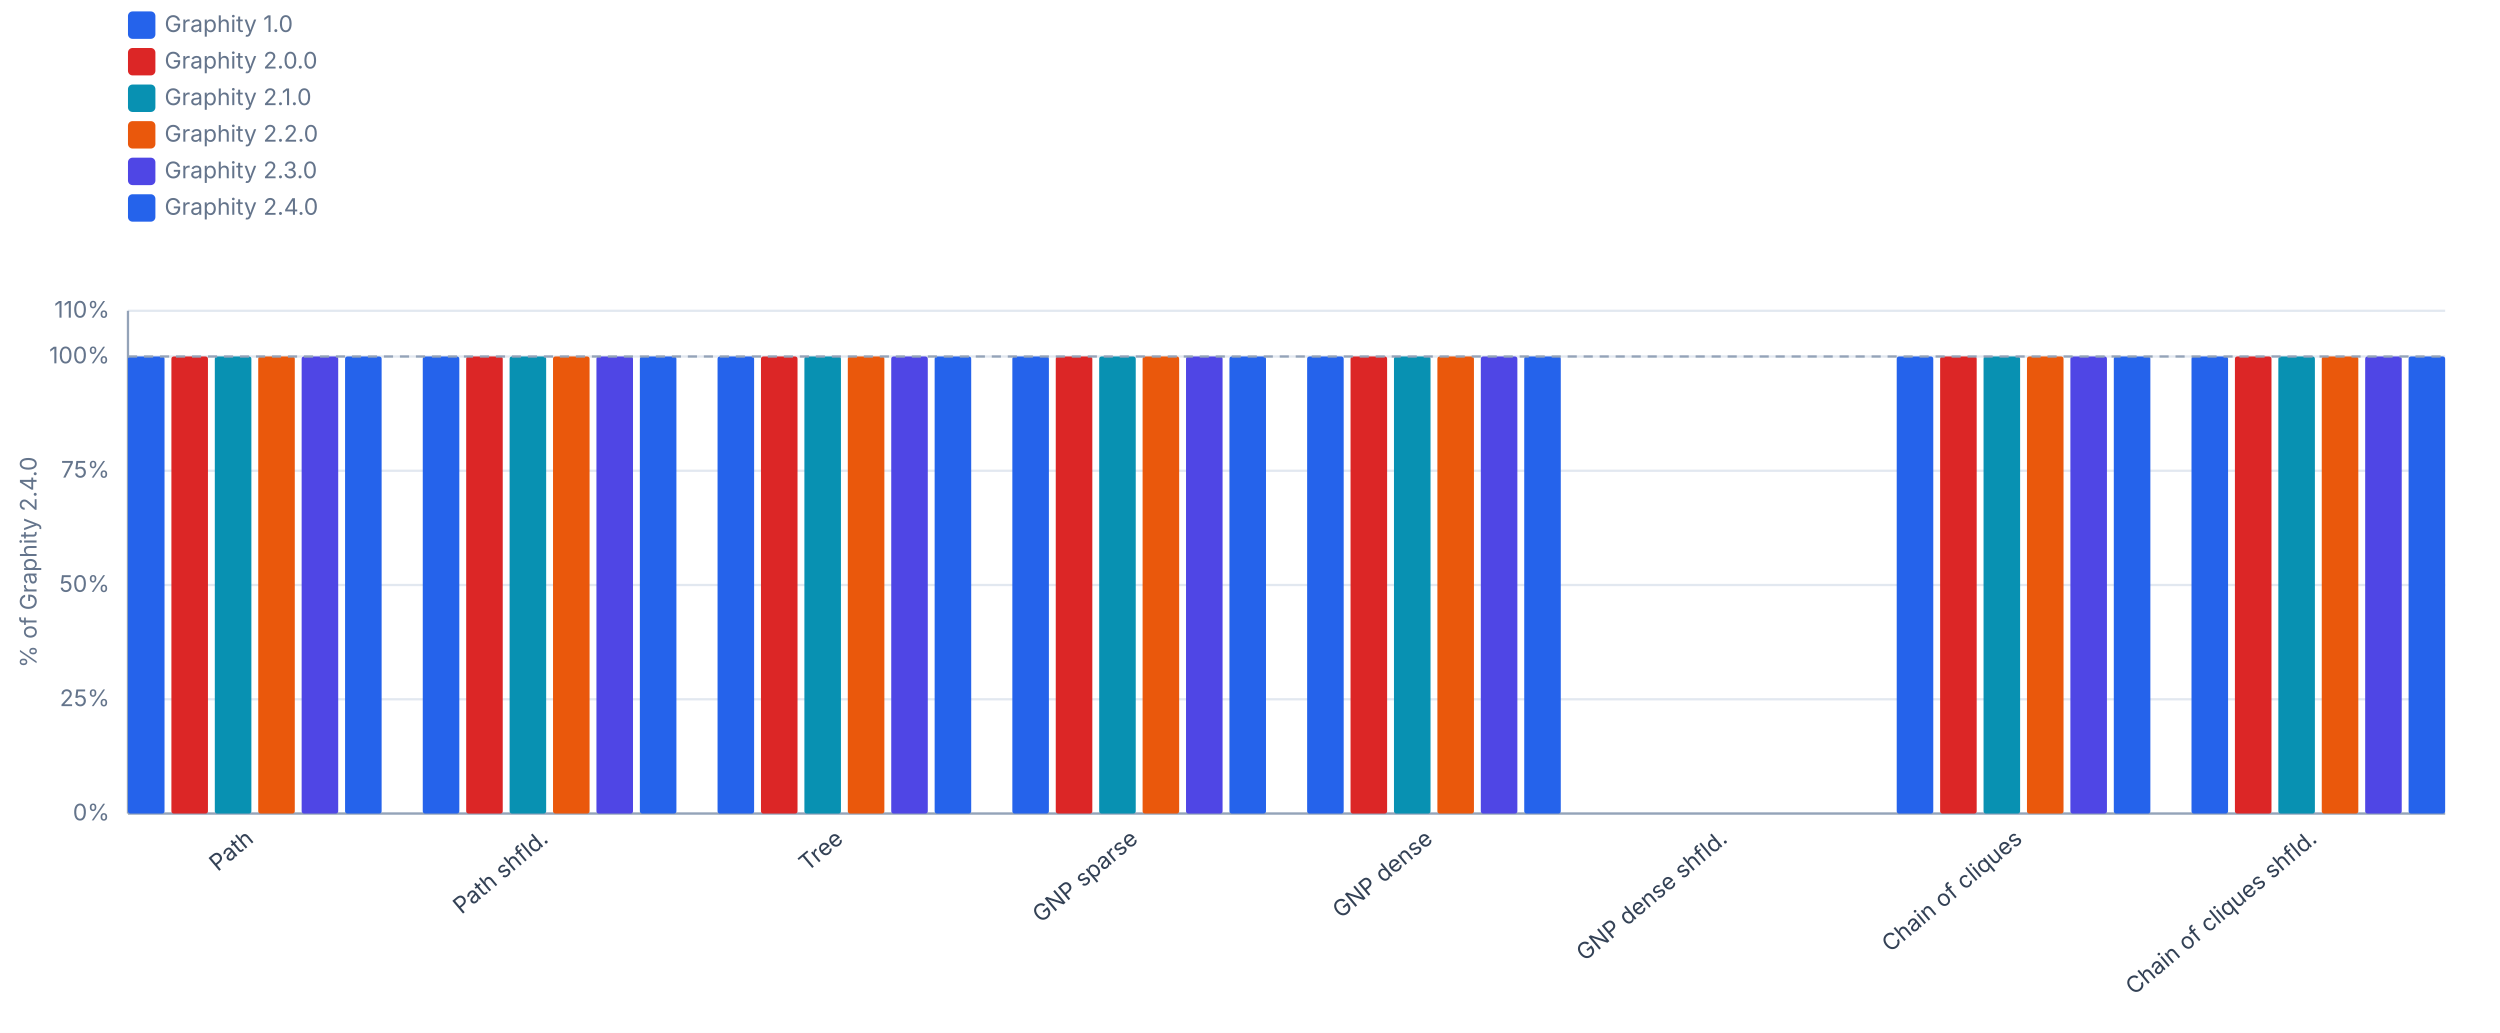
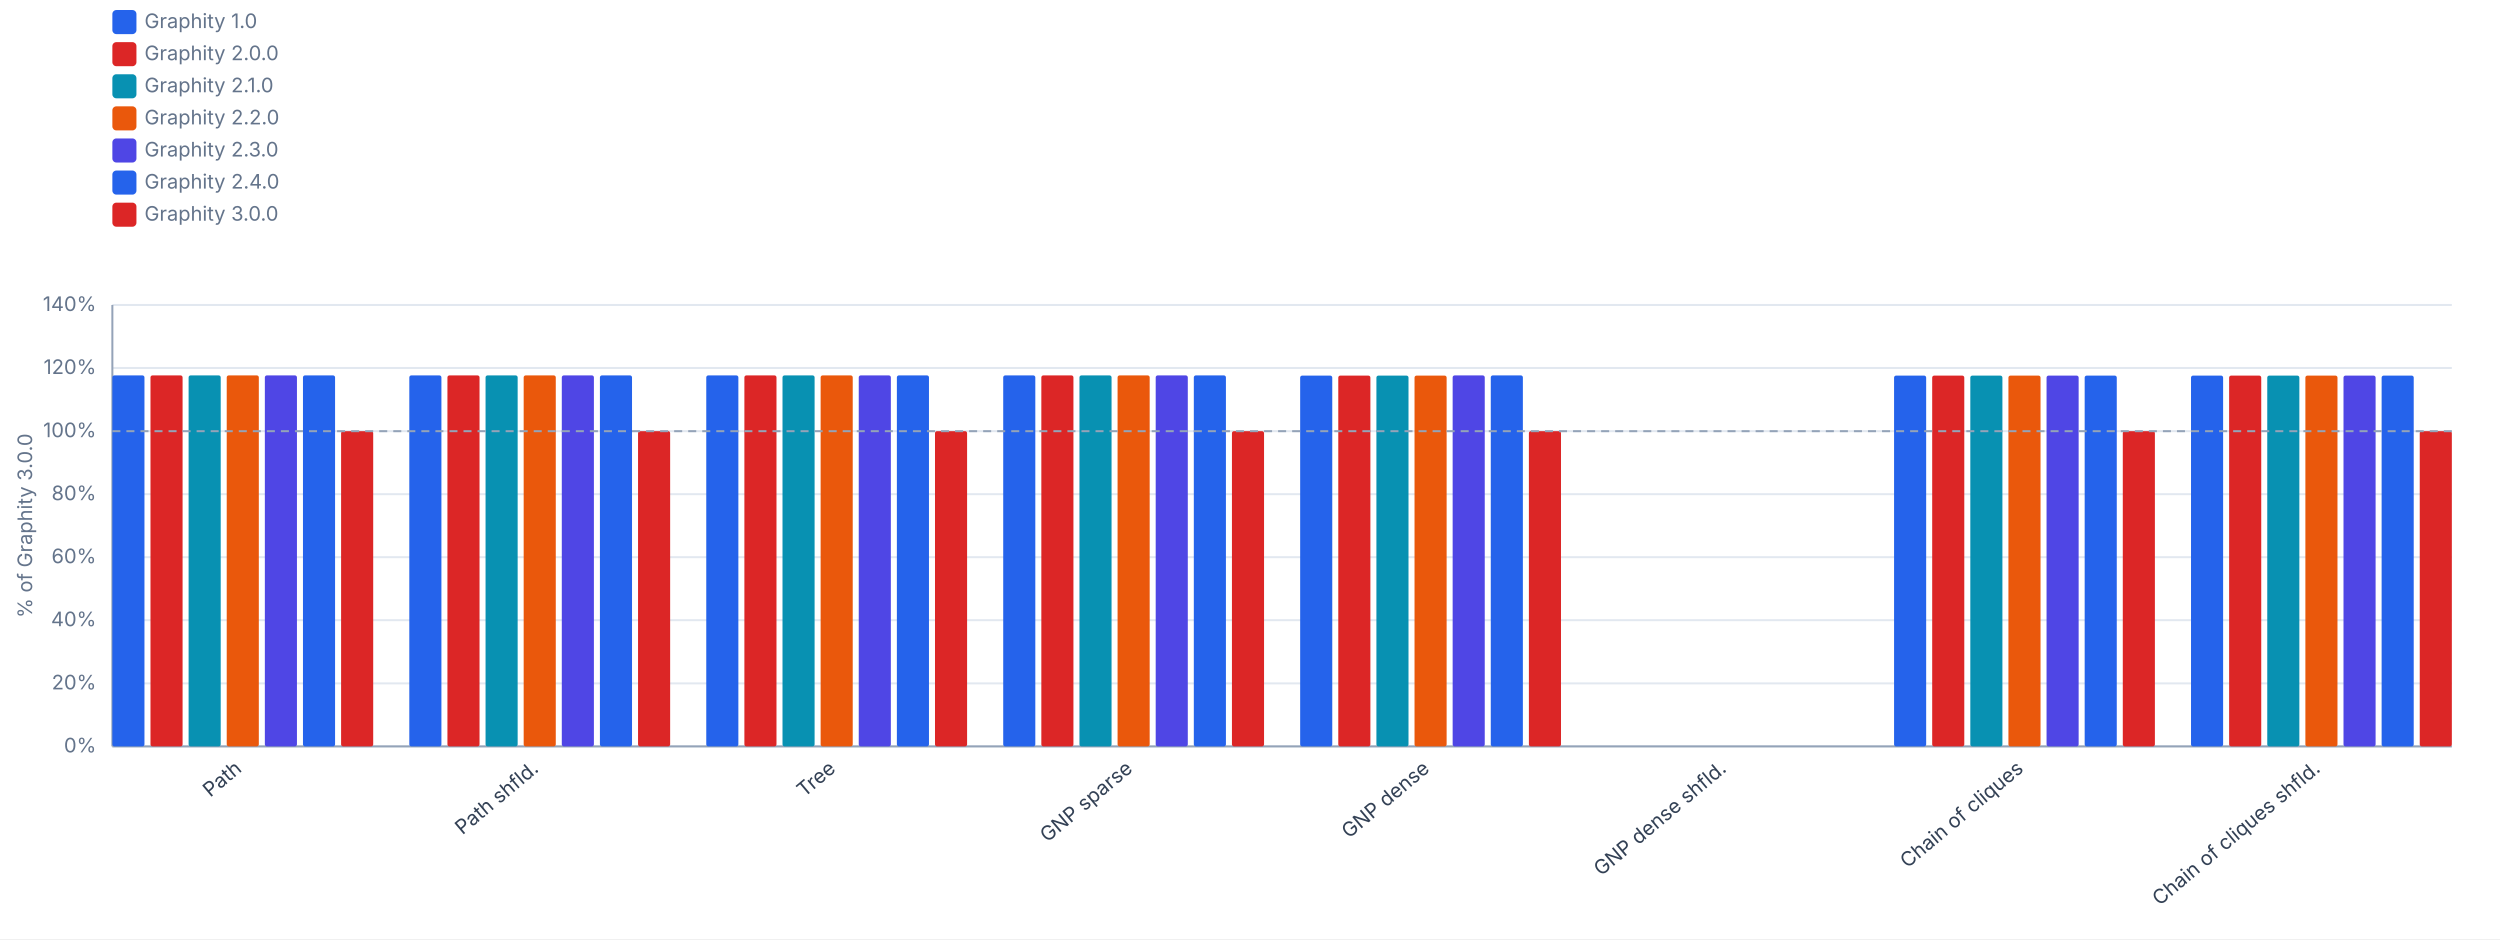
- <svg xmlns="http://www.w3.org/2000/svg" width="1094" height="452" viewBox="0 0 1094 452" role="img">
+ <svg xmlns="http://www.w3.org/2000/svg" width="1246" height="468" viewBox="0 0 1246 468" role="img">
  <style>text{font-family:ui-sans-serif,system-ui,-apple-system,Segoe UI,sans-serif;font-size:11px;fill:#334155}.axis{stroke:#94a3b8;stroke-width:1;fill:none}.grid{stroke:#e2e8f0;stroke-width:1}.ylabel{fill:#64748b;font-size:10px}.tick{fill:#64748b;font-size:10px}.xlabel{font-size:10px}</style>
-   <rect x="0" y="0" width="1094" height="452" fill="#ffffff" />
+   <rect x="0" y="0" width="1246" height="468" fill="#ffffff" />
  <rect x="56" y="5" width="12" height="12" rx="2" fill="#2563eb" />
  <text x="72" y="14" class="tick">Graphity 1.0</text>
  <rect x="56" y="21" width="12" height="12" rx="2" fill="#dc2626" />
  <text x="72" y="30" class="tick">Graphity 2.0.0</text>
  <rect x="56" y="37" width="12" height="12" rx="2" fill="#0891b2" />
  <text x="72" y="46" class="tick">Graphity 2.1.0</text>
  <rect x="56" y="53" width="12" height="12" rx="2" fill="#ea580c" />
  <text x="72" y="62" class="tick">Graphity 2.2.0</text>
  <rect x="56" y="69" width="12" height="12" rx="2" fill="#4f46e5" />
  <text x="72" y="78" class="tick">Graphity 2.3.0</text>
  <rect x="56" y="85" width="12" height="12" rx="2" fill="#2563eb" />
  <text x="72" y="94" class="tick">Graphity 2.4.0</text>
-   <line class="grid" x1="56" y1="356.0" x2="1070" y2="356.0" />
-   <text class="tick" x="48" y="359.0" text-anchor="end">0%</text>
-   <line class="grid" x1="56" y1="306.0" x2="1070" y2="306.0" />
-   <text class="tick" x="48" y="309.0" text-anchor="end">25%</text>
-   <line class="grid" x1="56" y1="256.0" x2="1070" y2="256.0" />
-   <text class="tick" x="48" y="259.0" text-anchor="end">50%</text>
-   <line class="grid" x1="56" y1="206.0" x2="1070" y2="206.0" />
-   <text class="tick" x="48" y="209.0" text-anchor="end">75%</text>
-   <line class="grid" x1="56" y1="156.0" x2="1070" y2="156.0" />
-   <text class="tick" x="48" y="159.0" text-anchor="end">100%</text>
-   <line class="grid" x1="56" y1="136.0" x2="1070" y2="136.0" />
-   <text class="tick" x="48" y="139.0" text-anchor="end">110%</text>
-   <line class="axis" x1="56" y1="136" x2="56" y2="356" />
-   <line class="axis" x1="56" y1="356" x2="1070" y2="356" />
-   <text class="ylabel" x="16" y="246.0" text-anchor="middle" transform="rotate(-90 16 246.0)">% of Graphity 2.4.0</text>
-   <text class="xlabel" x="111.5" y="368.0" text-anchor="end" transform="rotate(-40 111.5 368.0)">Path</text>
-   <rect x="56.0" y="156.0" width="16" height="200.0" fill="#2563eb" rx="1" />
-   <rect x="75.0" y="156.0" width="16" height="200.0" fill="#dc2626" rx="1" />
-   <rect x="94.0" y="156.0" width="16" height="200.0" fill="#0891b2" rx="1" />
-   <rect x="113.0" y="156.0" width="16" height="200.0" fill="#ea580c" rx="1" />
-   <rect x="132.0" y="156.0" width="16" height="200.0" fill="#4f46e5" rx="1" />
-   <rect x="151.0" y="156.0" width="16" height="200.0" fill="#2563eb" rx="1" />
-   <text class="xlabel" x="240.5" y="368.0" text-anchor="end" transform="rotate(-40 240.5 368.0)">Path shfld.</text>
-   <rect x="185.0" y="156.0" width="16" height="200.0" fill="#2563eb" rx="1" />
-   <rect x="204.0" y="156.0" width="16" height="200.0" fill="#dc2626" rx="1" />
-   <rect x="223.0" y="156.0" width="16" height="200.0" fill="#0891b2" rx="1" />
-   <rect x="242.0" y="156.0" width="16" height="200.0" fill="#ea580c" rx="1" />
-   <rect x="261.0" y="156.0" width="16" height="200.0" fill="#4f46e5" rx="1" />
-   <rect x="280.0" y="156.0" width="16" height="200.0" fill="#2563eb" rx="1" />
-   <text class="xlabel" x="369.5" y="368.0" text-anchor="end" transform="rotate(-40 369.5 368.0)">Tree</text>
-   <rect x="314.0" y="156.0" width="16" height="200.0" fill="#2563eb" rx="1" />
-   <rect x="333.0" y="156.0" width="16" height="200.0" fill="#dc2626" rx="1" />
-   <rect x="352.0" y="156.0" width="16" height="200.0" fill="#0891b2" rx="1" />
-   <rect x="371.0" y="156.0" width="16" height="200.0" fill="#ea580c" rx="1" />
-   <rect x="390.0" y="156.0" width="16" height="200.0" fill="#4f46e5" rx="1" />
-   <rect x="409.0" y="156.0" width="16" height="200.0" fill="#2563eb" rx="1" />
-   <text class="xlabel" x="498.5" y="368.0" text-anchor="end" transform="rotate(-40 498.5 368.0)">GNP sparse</text>
-   <rect x="443.0" y="156.0" width="16" height="200.0" fill="#2563eb" rx="1" />
-   <rect x="462.0" y="156.0" width="16" height="200.0" fill="#dc2626" rx="1" />
-   <rect x="481.0" y="156.0" width="16" height="200.0" fill="#0891b2" rx="1" />
-   <rect x="500.0" y="156.0" width="16" height="200.0" fill="#ea580c" rx="1" />
-   <rect x="519.0" y="156.0" width="16" height="200.0" fill="#4f46e5" rx="1" />
-   <rect x="538.0" y="156.0" width="16" height="200.0" fill="#2563eb" rx="1" />
-   <text class="xlabel" x="627.5" y="368.0" text-anchor="end" transform="rotate(-40 627.5 368.0)">GNP dense</text>
-   <rect x="572.0" y="156.0" width="16" height="200.0" fill="#2563eb" rx="1" />
-   <rect x="591.0" y="156.0" width="16" height="200.0" fill="#dc2626" rx="1" />
-   <rect x="610.0" y="156.0" width="16" height="200.0" fill="#0891b2" rx="1" />
-   <rect x="629.0" y="156.0" width="16" height="200.0" fill="#ea580c" rx="1" />
-   <rect x="648.0" y="156.0" width="16" height="200.0" fill="#4f46e5" rx="1" />
-   <rect x="667.0" y="156.0" width="16" height="200.0" fill="#2563eb" rx="1" />
-   <text class="xlabel" x="756.5" y="368.0" text-anchor="end" transform="rotate(-40 756.5 368.0)">GNP dense shfld.</text>
-   <text class="xlabel" x="885.5" y="368.0" text-anchor="end" transform="rotate(-40 885.5 368.0)">Chain of cliques</text>
-   <rect x="830.0" y="156.0" width="16" height="200.0" fill="#2563eb" rx="1" />
-   <rect x="849.0" y="156.0" width="16" height="200.0" fill="#dc2626" rx="1" />
-   <rect x="868.0" y="156.0" width="16" height="200.0" fill="#0891b2" rx="1" />
-   <rect x="887.0" y="156.0" width="16" height="200.0" fill="#ea580c" rx="1" />
-   <rect x="906.0" y="156.0" width="16" height="200.0" fill="#4f46e5" rx="1" />
-   <rect x="925.0" y="156.0" width="16" height="200.0" fill="#2563eb" rx="1" />
-   <text class="xlabel" x="1014.5" y="368.0" text-anchor="end" transform="rotate(-40 1014.5 368.0)">Chain of cliques shfld.</text>
-   <rect x="959.0" y="156.0" width="16" height="200.0" fill="#2563eb" rx="1" />
-   <rect x="978.0" y="156.0" width="16" height="200.0" fill="#dc2626" rx="1" />
-   <rect x="997.0" y="156.0" width="16" height="200.0" fill="#0891b2" rx="1" />
-   <rect x="1016.0" y="156.0" width="16" height="200.0" fill="#ea580c" rx="1" />
-   <rect x="1035.0" y="156.0" width="16" height="200.0" fill="#4f46e5" rx="1" />
-   <rect x="1054.0" y="156.0" width="16" height="200.0" fill="#2563eb" rx="1" />
-   <line x1="56" y1="156.0" x2="1070" y2="156.0" stroke="#94a3b8" stroke-width="1" stroke-dasharray="4 3" />
+   <rect x="56" y="101" width="12" height="12" rx="2" fill="#dc2626" />
+   <text x="72" y="110" class="tick">Graphity 3.0.0</text>
+   <line class="grid" x1="56" y1="372.0" x2="1222" y2="372.0" />
+   <text class="tick" x="48" y="375.0" text-anchor="end">0%</text>
+   <line class="grid" x1="56" y1="340.6" x2="1222" y2="340.6" />
+   <text class="tick" x="48" y="343.6" text-anchor="end">20%</text>
+   <line class="grid" x1="56" y1="309.1" x2="1222" y2="309.1" />
+   <text class="tick" x="48" y="312.1" text-anchor="end">40%</text>
+   <line class="grid" x1="56" y1="277.7" x2="1222" y2="277.7" />
+   <text class="tick" x="48" y="280.7" text-anchor="end">60%</text>
+   <line class="grid" x1="56" y1="246.3" x2="1222" y2="246.3" />
+   <text class="tick" x="48" y="249.3" text-anchor="end">80%</text>
+   <line class="grid" x1="56" y1="214.9" x2="1222" y2="214.9" />
+   <text class="tick" x="48" y="217.9" text-anchor="end">100%</text>
+   <line class="grid" x1="56" y1="183.4" x2="1222" y2="183.4" />
+   <text class="tick" x="48" y="186.4" text-anchor="end">120%</text>
+   <line class="grid" x1="56" y1="152.0" x2="1222" y2="152.0" />
+   <text class="tick" x="48" y="155.0" text-anchor="end">140%</text>
+   <line class="axis" x1="56" y1="152" x2="56" y2="372" />
+   <line class="axis" x1="56" y1="372" x2="1222" y2="372" />
+   <text class="ylabel" x="16" y="262.0" text-anchor="middle" transform="rotate(-90 16 262.0)">% of Graphity 3.0.0</text>
+   <text class="xlabel" x="121.0" y="384.0" text-anchor="end" transform="rotate(-40 121.0 384.0)">Path</text>
+   <rect x="56.0" y="187.1" width="16" height="184.9" fill="#2563eb" rx="1" />
+   <rect x="75.0" y="187.1" width="16" height="184.9" fill="#dc2626" rx="1" />
+   <rect x="94.0" y="187.1" width="16" height="184.9" fill="#0891b2" rx="1" />
+   <rect x="113.0" y="187.1" width="16" height="184.9" fill="#ea580c" rx="1" />
+   <rect x="132.0" y="187.1" width="16" height="184.9" fill="#4f46e5" rx="1" />
+   <rect x="151.0" y="187.1" width="16" height="184.9" fill="#2563eb" rx="1" />
+   <rect x="170.0" y="214.9" width="16" height="157.1" fill="#dc2626" rx="1" />
+   <text class="xlabel" x="269.0" y="384.0" text-anchor="end" transform="rotate(-40 269.0 384.0)">Path shfld.</text>
+   <rect x="204.0" y="187.1" width="16" height="184.9" fill="#2563eb" rx="1" />
+   <rect x="223.0" y="187.1" width="16" height="184.9" fill="#dc2626" rx="1" />
+   <rect x="242.0" y="187.1" width="16" height="184.9" fill="#0891b2" rx="1" />
+   <rect x="261.0" y="187.1" width="16" height="184.9" fill="#ea580c" rx="1" />
+   <rect x="280.0" y="187.1" width="16" height="184.9" fill="#4f46e5" rx="1" />
+   <rect x="299.0" y="187.1" width="16" height="184.9" fill="#2563eb" rx="1" />
+   <rect x="318.0" y="214.9" width="16" height="157.1" fill="#dc2626" rx="1" />
+   <text class="xlabel" x="417.0" y="384.0" text-anchor="end" transform="rotate(-40 417.0 384.0)">Tree</text>
+   <rect x="352.0" y="187.1" width="16" height="184.9" fill="#2563eb" rx="1" />
+   <rect x="371.0" y="187.1" width="16" height="184.9" fill="#dc2626" rx="1" />
+   <rect x="390.0" y="187.1" width="16" height="184.9" fill="#0891b2" rx="1" />
+   <rect x="409.0" y="187.1" width="16" height="184.9" fill="#ea580c" rx="1" />
+   <rect x="428.0" y="187.1" width="16" height="184.9" fill="#4f46e5" rx="1" />
+   <rect x="447.0" y="187.1" width="16" height="184.9" fill="#2563eb" rx="1" />
+   <rect x="466.0" y="214.9" width="16" height="157.1" fill="#dc2626" rx="1" />
+   <text class="xlabel" x="565.0" y="384.0" text-anchor="end" transform="rotate(-40 565.0 384.0)">GNP sparse</text>
+   <rect x="500.0" y="187.1" width="16" height="184.9" fill="#2563eb" rx="1" />
+   <rect x="519.0" y="187.1" width="16" height="184.9" fill="#dc2626" rx="1" />
+   <rect x="538.0" y="187.1" width="16" height="184.9" fill="#0891b2" rx="1" />
+   <rect x="557.0" y="187.1" width="16" height="184.9" fill="#ea580c" rx="1" />
+   <rect x="576.0" y="187.1" width="16" height="184.9" fill="#4f46e5" rx="1" />
+   <rect x="595.0" y="187.1" width="16" height="184.9" fill="#2563eb" rx="1" />
+   <rect x="614.0" y="214.9" width="16" height="157.1" fill="#dc2626" rx="1" />
+   <text class="xlabel" x="713.0" y="384.0" text-anchor="end" transform="rotate(-40 713.0 384.0)">GNP dense</text>
+   <rect x="648.0" y="187.2" width="16" height="184.8" fill="#2563eb" rx="1" />
+   <rect x="667.0" y="187.2" width="16" height="184.8" fill="#dc2626" rx="1" />
+   <rect x="686.0" y="187.2" width="16" height="184.8" fill="#0891b2" rx="1" />
+   <rect x="705.0" y="187.2" width="16" height="184.8" fill="#ea580c" rx="1" />
+   <rect x="724.0" y="187.1" width="16" height="184.9" fill="#4f46e5" rx="1" />
+   <rect x="743.0" y="187.1" width="16" height="184.9" fill="#2563eb" rx="1" />
+   <rect x="762.0" y="214.9" width="16" height="157.1" fill="#dc2626" rx="1" />
+   <text class="xlabel" x="861.0" y="384.0" text-anchor="end" transform="rotate(-40 861.0 384.0)">GNP dense shfld.</text>
+   <text class="xlabel" x="1009.0" y="384.0" text-anchor="end" transform="rotate(-40 1009.0 384.0)">Chain of cliques</text>
+   <rect x="944.0" y="187.2" width="16" height="184.8" fill="#2563eb" rx="1" />
+   <rect x="963.0" y="187.2" width="16" height="184.8" fill="#dc2626" rx="1" />
+   <rect x="982.0" y="187.2" width="16" height="184.8" fill="#0891b2" rx="1" />
+   <rect x="1001.0" y="187.2" width="16" height="184.8" fill="#ea580c" rx="1" />
+   <rect x="1020.0" y="187.2" width="16" height="184.8" fill="#4f46e5" rx="1" />
+   <rect x="1039.0" y="187.2" width="16" height="184.8" fill="#2563eb" rx="1" />
+   <rect x="1058.0" y="214.9" width="16" height="157.1" fill="#dc2626" rx="1" />
+   <text class="xlabel" x="1157.0" y="384.0" text-anchor="end" transform="rotate(-40 1157.0 384.0)">Chain of cliques shfld.</text>
+   <rect x="1092.0" y="187.2" width="16" height="184.8" fill="#2563eb" rx="1" />
+   <rect x="1111.0" y="187.2" width="16" height="184.8" fill="#dc2626" rx="1" />
+   <rect x="1130.0" y="187.2" width="16" height="184.8" fill="#0891b2" rx="1" />
+   <rect x="1149.0" y="187.2" width="16" height="184.8" fill="#ea580c" rx="1" />
+   <rect x="1168.0" y="187.2" width="16" height="184.8" fill="#4f46e5" rx="1" />
+   <rect x="1187.0" y="187.2" width="16" height="184.8" fill="#2563eb" rx="1" />
+   <rect x="1206.0" y="214.9" width="16" height="157.1" fill="#dc2626" rx="1" />
+   <line x1="56" y1="214.9" x2="1222" y2="214.9" stroke="#94a3b8" stroke-width="1" stroke-dasharray="4 3" />
</svg>
